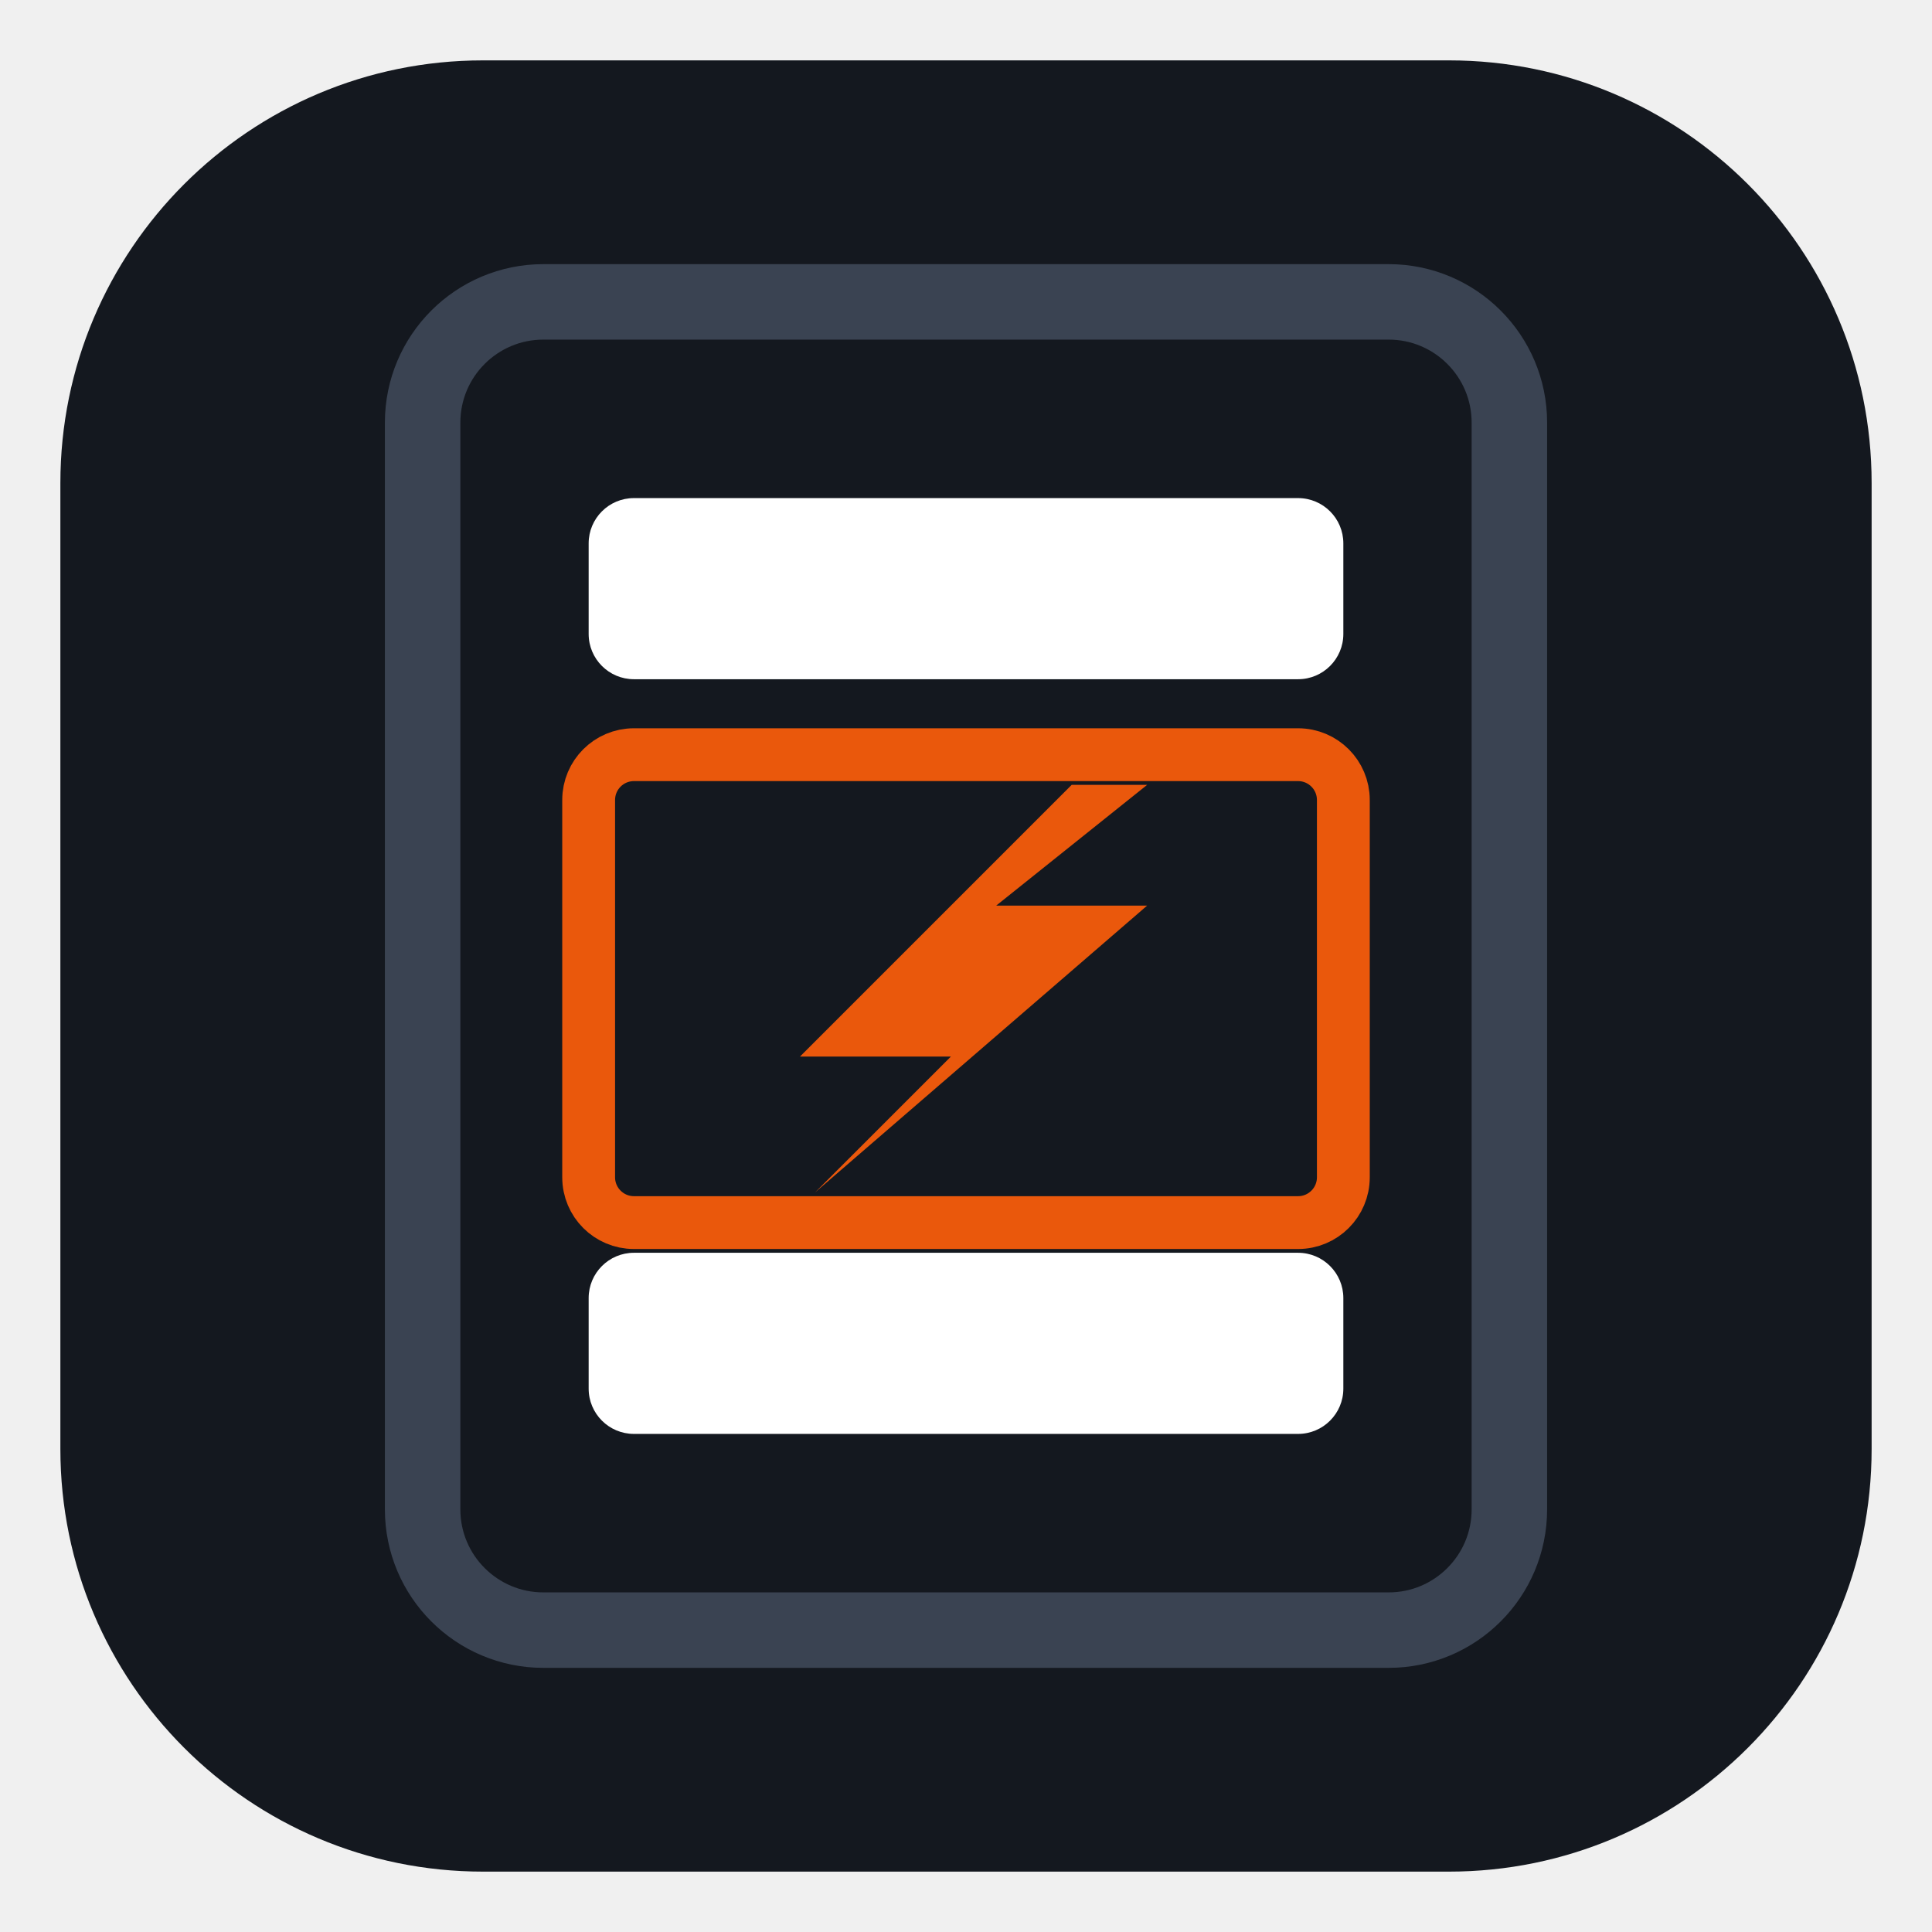
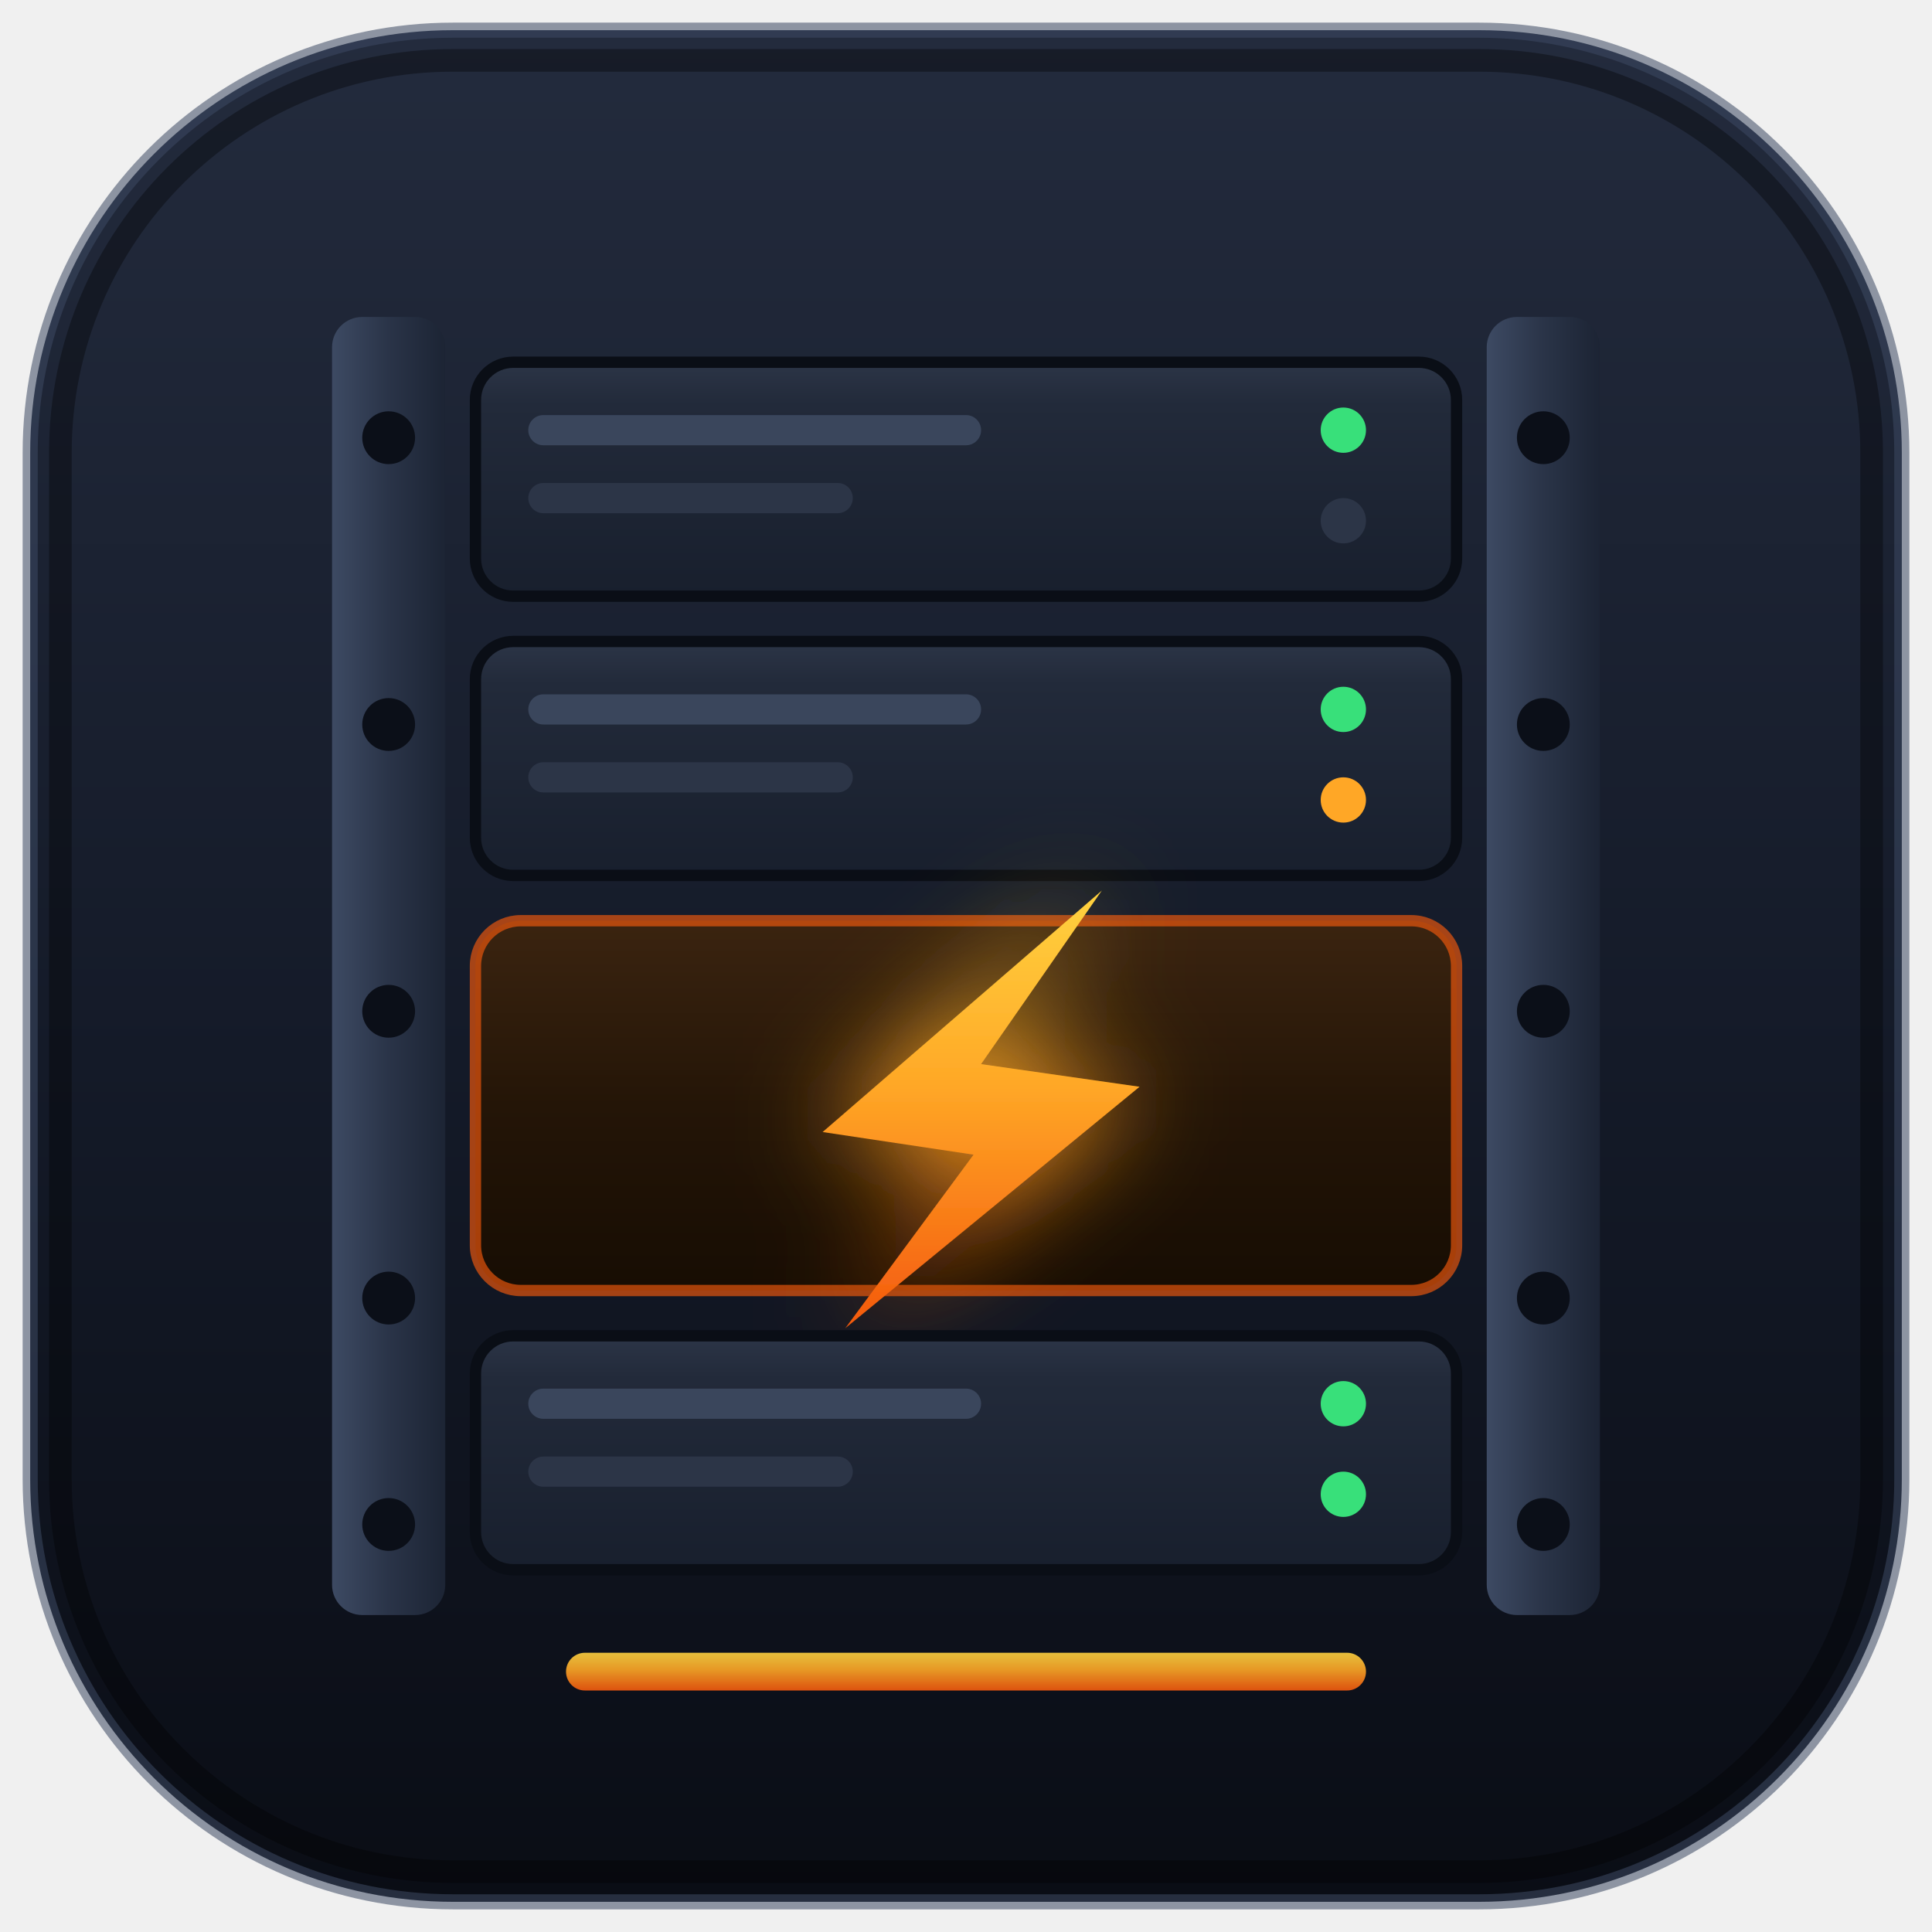
- <svg xmlns="http://www.w3.org/2000/svg" viewBox="0 0 256 256">
-   <rect x="8" y="8" width="240" height="240" rx="56" fill="#14181f" />
-   <rect x="56" y="40" width="144" height="176" rx="16" fill="none" stroke="#3a4352" stroke-width="10" />
-   <rect x="78" y="66" width="100" height="24" rx="6" fill="#ffffff" />
-   <rect x="78" y="166" width="100" height="24" rx="6" fill="#ffffff" />
-   <polygon points="142,104 106,140 126,140 108,158 152,120 132,120 152,104" fill="#ea580c" />
-   <rect x="78" y="100" width="100" height="62" rx="6" fill="none" stroke="#ea580c" stroke-width="7" />
+ <svg xmlns="http://www.w3.org/2000/svg" width="512" height="512" viewBox="0 0 512 512">
+   <defs>
+     <linearGradient id="tile" x1="0" y1="0" x2="0" y2="1">
+       <stop offset="0" stop-color="#232b3d" />
+       <stop offset=".55" stop-color="#141a28" />
+       <stop offset="1" stop-color="#0a0d15" />
+     </linearGradient>
+     <linearGradient id="steel" x1="0" y1="0" x2="1" y2="0">
+       <stop offset="0" stop-color="#3d4a63" />
+       <stop offset=".5" stop-color="#2a3448" />
+       <stop offset="1" stop-color="#1c2434" />
+     </linearGradient>
+     <linearGradient id="face" x1="0" y1="0" x2="0" y2="1">
+       <stop offset="0" stop-color="#2c3547" />
+       <stop offset=".18" stop-color="#222a3a" />
+       <stop offset="1" stop-color="#181f2d" />
+     </linearGradient>
+     <linearGradient id="bolt" x1="0" y1="0" x2="0" y2="1">
+       <stop offset="0" stop-color="#ffd23f" />
+       <stop offset=".45" stop-color="#ffa726" />
+       <stop offset="1" stop-color="#f4590d" />
+     </linearGradient>
+     <linearGradient id="forge" x1="0" y1="0" x2="0" y2="1">
+       <stop offset="0" stop-color="#3b2410" />
+       <stop offset=".5" stop-color="#241507" />
+       <stop offset="1" stop-color="#170d03" />
+     </linearGradient>
+     <filter id="glow" x="-60%" y="-60%" width="220%" height="220%">
+       <feGaussianBlur stdDeviation="14" result="b" />
+       <feMerge>
+         <feMergeNode in="b" />
+         <feMergeNode in="SourceGraphic" />
+       </feMerge>
+     </filter>
+   </defs>
+   <rect x="8" y="8" width="496" height="496" rx="112" fill="url(#tile)" />
+   <rect x="8" y="8" width="496" height="496" rx="112" fill="none" stroke="#3d4a63" stroke-opacity=".55" stroke-width="4" />
+   <rect x="16" y="16" width="480" height="480" rx="104" fill="none" stroke="#000000" stroke-opacity=".35" stroke-width="6" />
+   <rect x="88" y="84" width="30" height="344" rx="8" fill="url(#steel)" />
+   <rect x="394" y="84" width="30" height="344" rx="8" fill="url(#steel)" />
+   <g fill="#0b0f18">
+     <circle cx="103" cy="116" r="7" />
+     <circle cx="103" cy="192" r="7" />
+     <circle cx="103" cy="268" r="7" />
+     <circle cx="103" cy="344" r="7" />
+     <circle cx="103" cy="404" r="7" />
+     <circle cx="409" cy="116" r="7" />
+     <circle cx="409" cy="192" r="7" />
+     <circle cx="409" cy="268" r="7" />
+     <circle cx="409" cy="344" r="7" />
+     <circle cx="409" cy="404" r="7" />
+   </g>
+   <g>
+     <rect x="126" y="96" width="260" height="62" rx="10" fill="url(#face)" />
+     <rect x="126" y="96" width="260" height="62" rx="10" fill="none" stroke="#0a0e16" stroke-width="3" />
+     <rect x="140" y="110" width="120" height="8" rx="4" fill="#3a465c" />
+     <rect x="140" y="128" width="86" height="8" rx="4" fill="#2c3547" />
+     <circle cx="356" cy="114" r="6" fill="#38e07a" />
+     <circle cx="356" cy="138" r="6" fill="#2c3547" />
+   </g>
+   <g>
+     <rect x="126" y="170" width="260" height="62" rx="10" fill="url(#face)" />
+     <rect x="126" y="170" width="260" height="62" rx="10" fill="none" stroke="#0a0e16" stroke-width="3" />
+     <rect x="140" y="184" width="120" height="8" rx="4" fill="#3a465c" />
+     <rect x="140" y="202" width="86" height="8" rx="4" fill="#2c3547" />
+     <circle cx="356" cy="188" r="6" fill="#38e07a" />
+     <circle cx="356" cy="212" r="6" fill="#ffa726" />
+   </g>
+   <g>
+     <rect x="126" y="244" width="260" height="98" rx="12" fill="url(#forge)" />
+     <rect x="126" y="244" width="260" height="98" rx="12" fill="none" stroke="#f4590d" stroke-opacity=".65" stroke-width="3" />
+     <path filter="url(#glow)" fill="url(#bolt)" d="M 292 236 L 218 300 L 258 306 L 224 352 L 302 288 L 260 282 Z" />
+   </g>
+   <g>
+     <rect x="126" y="354" width="260" height="62" rx="10" fill="url(#face)" />
+     <rect x="126" y="354" width="260" height="62" rx="10" fill="none" stroke="#0a0e16" stroke-width="3" />
+     <rect x="140" y="368" width="120" height="8" rx="4" fill="#3a465c" />
+     <rect x="140" y="386" width="86" height="8" rx="4" fill="#2c3547" />
+     <circle cx="356" cy="372" r="6" fill="#38e07a" />
+     <circle cx="356" cy="396" r="6" fill="#38e07a" />
+   </g>
+   <rect x="150" y="438" width="212" height="10" rx="5" fill="url(#bolt)" opacity=".9" />
</svg>
